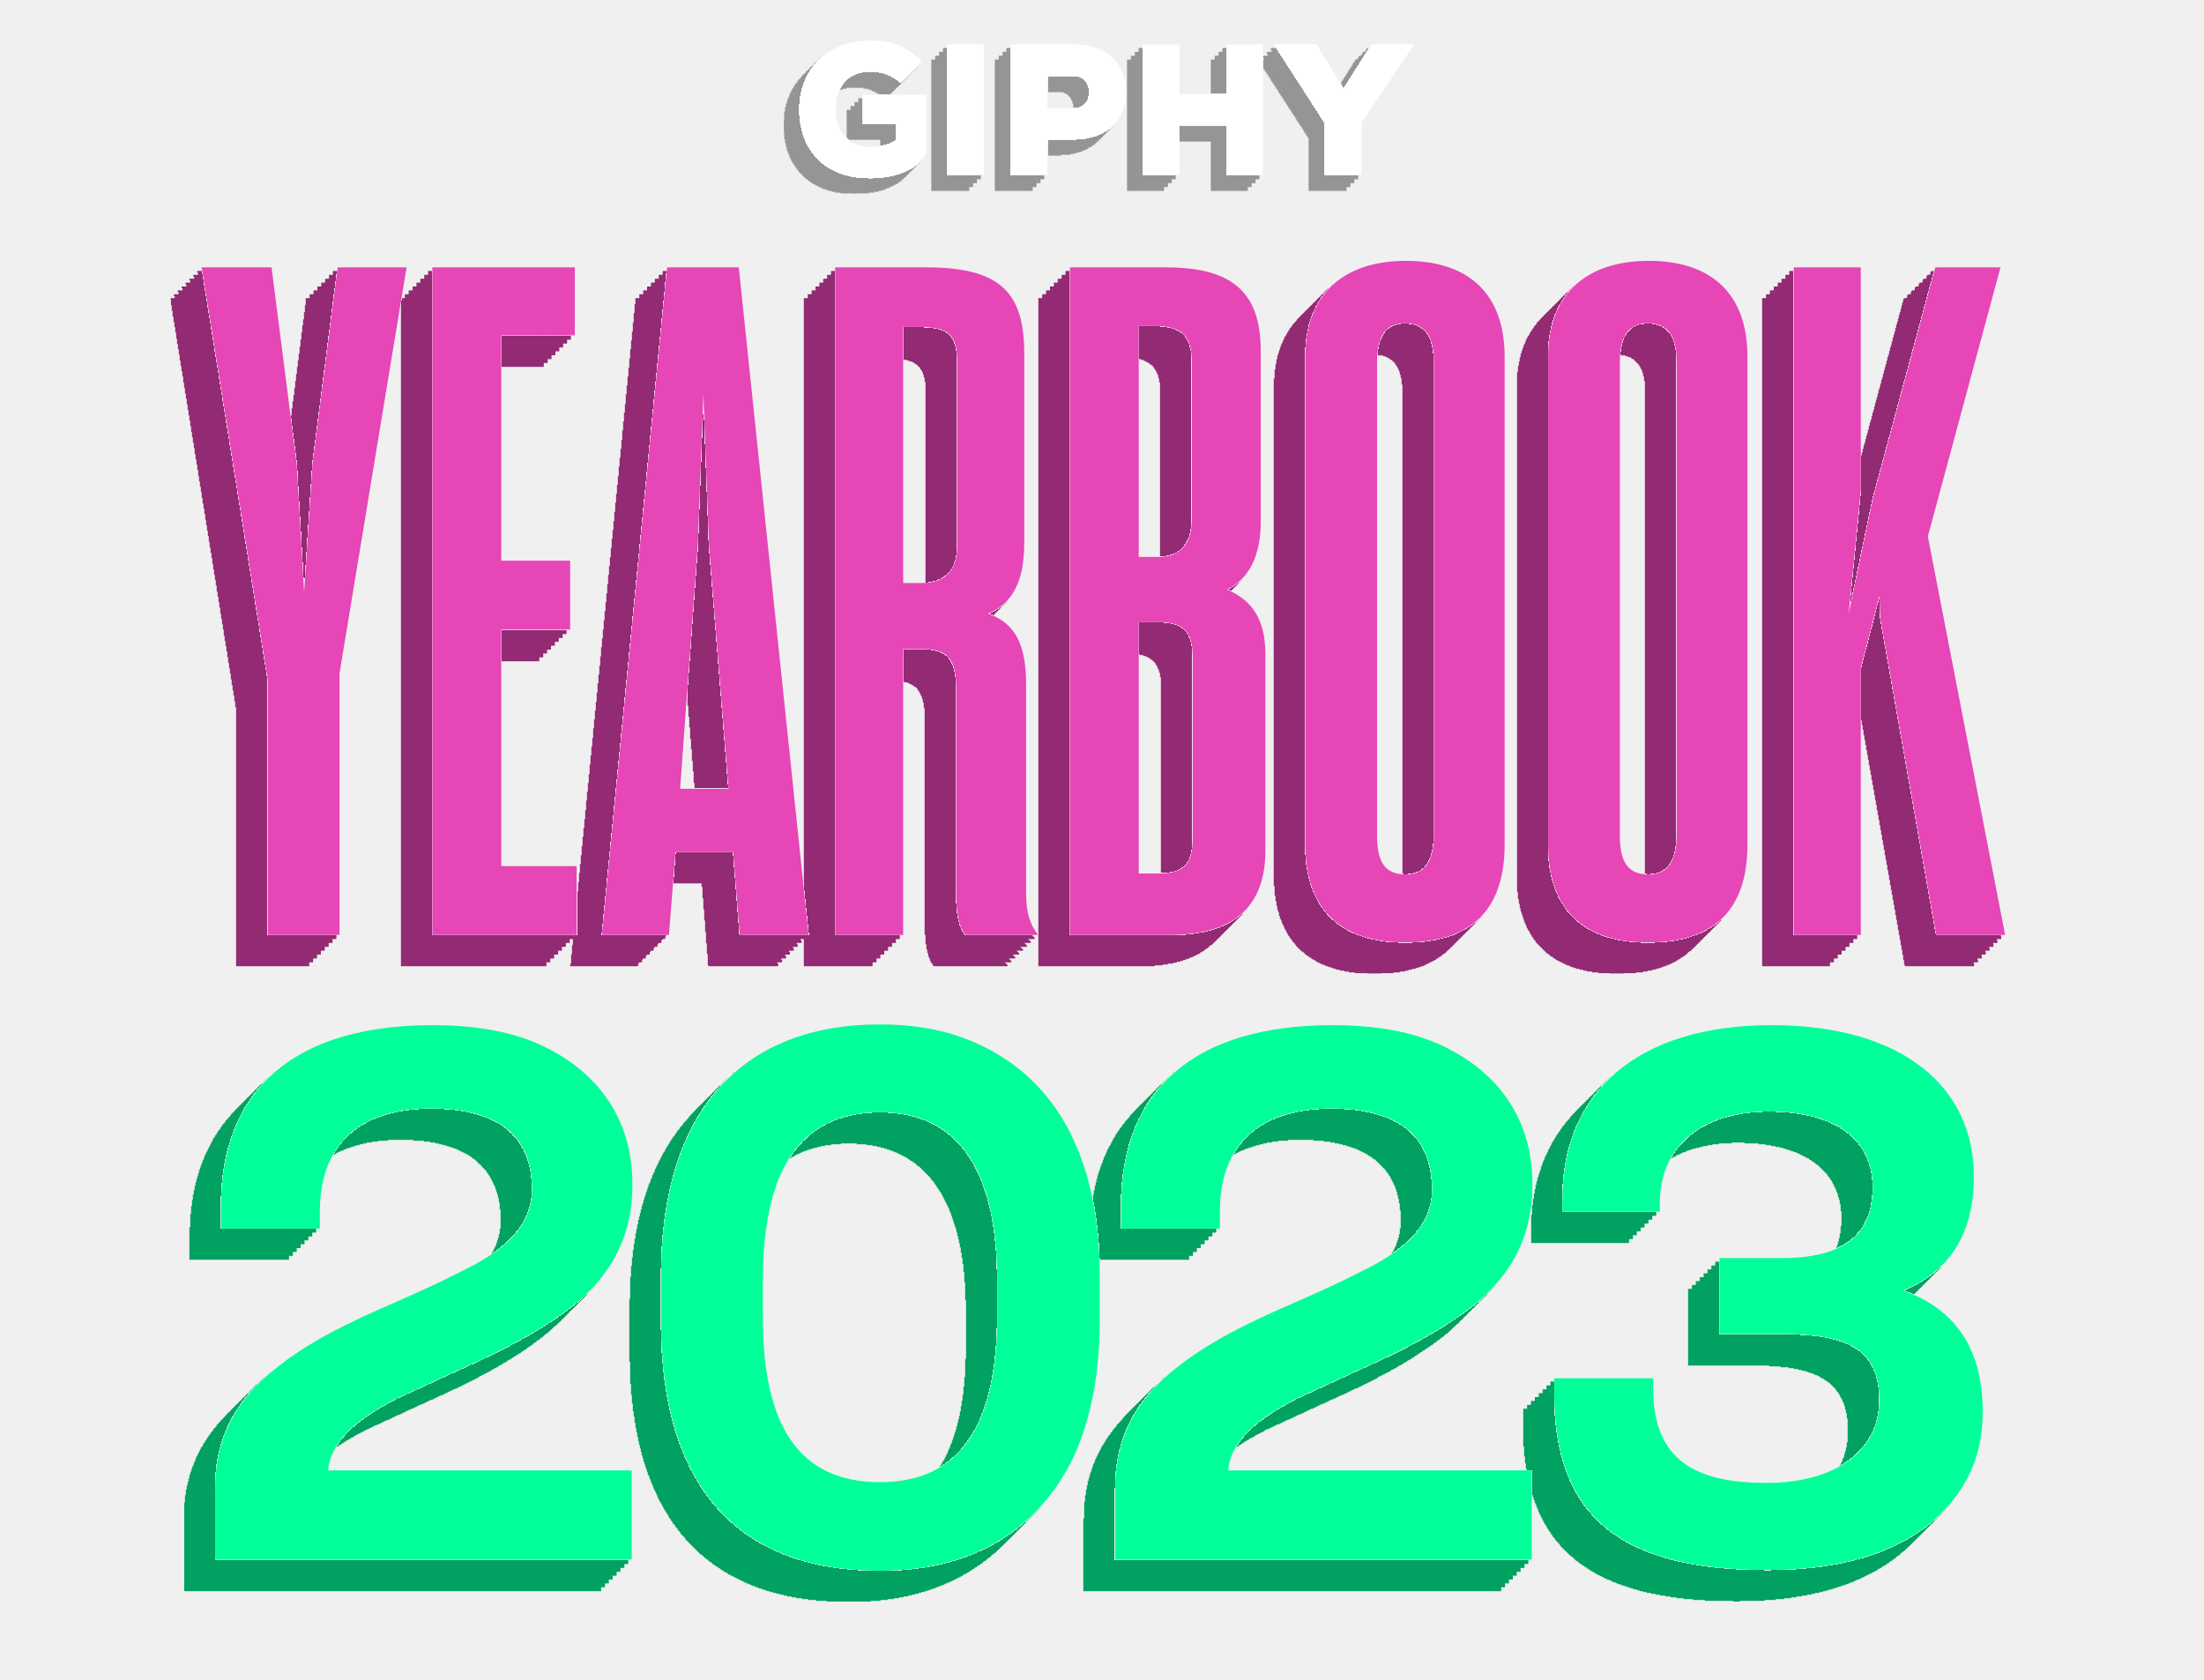
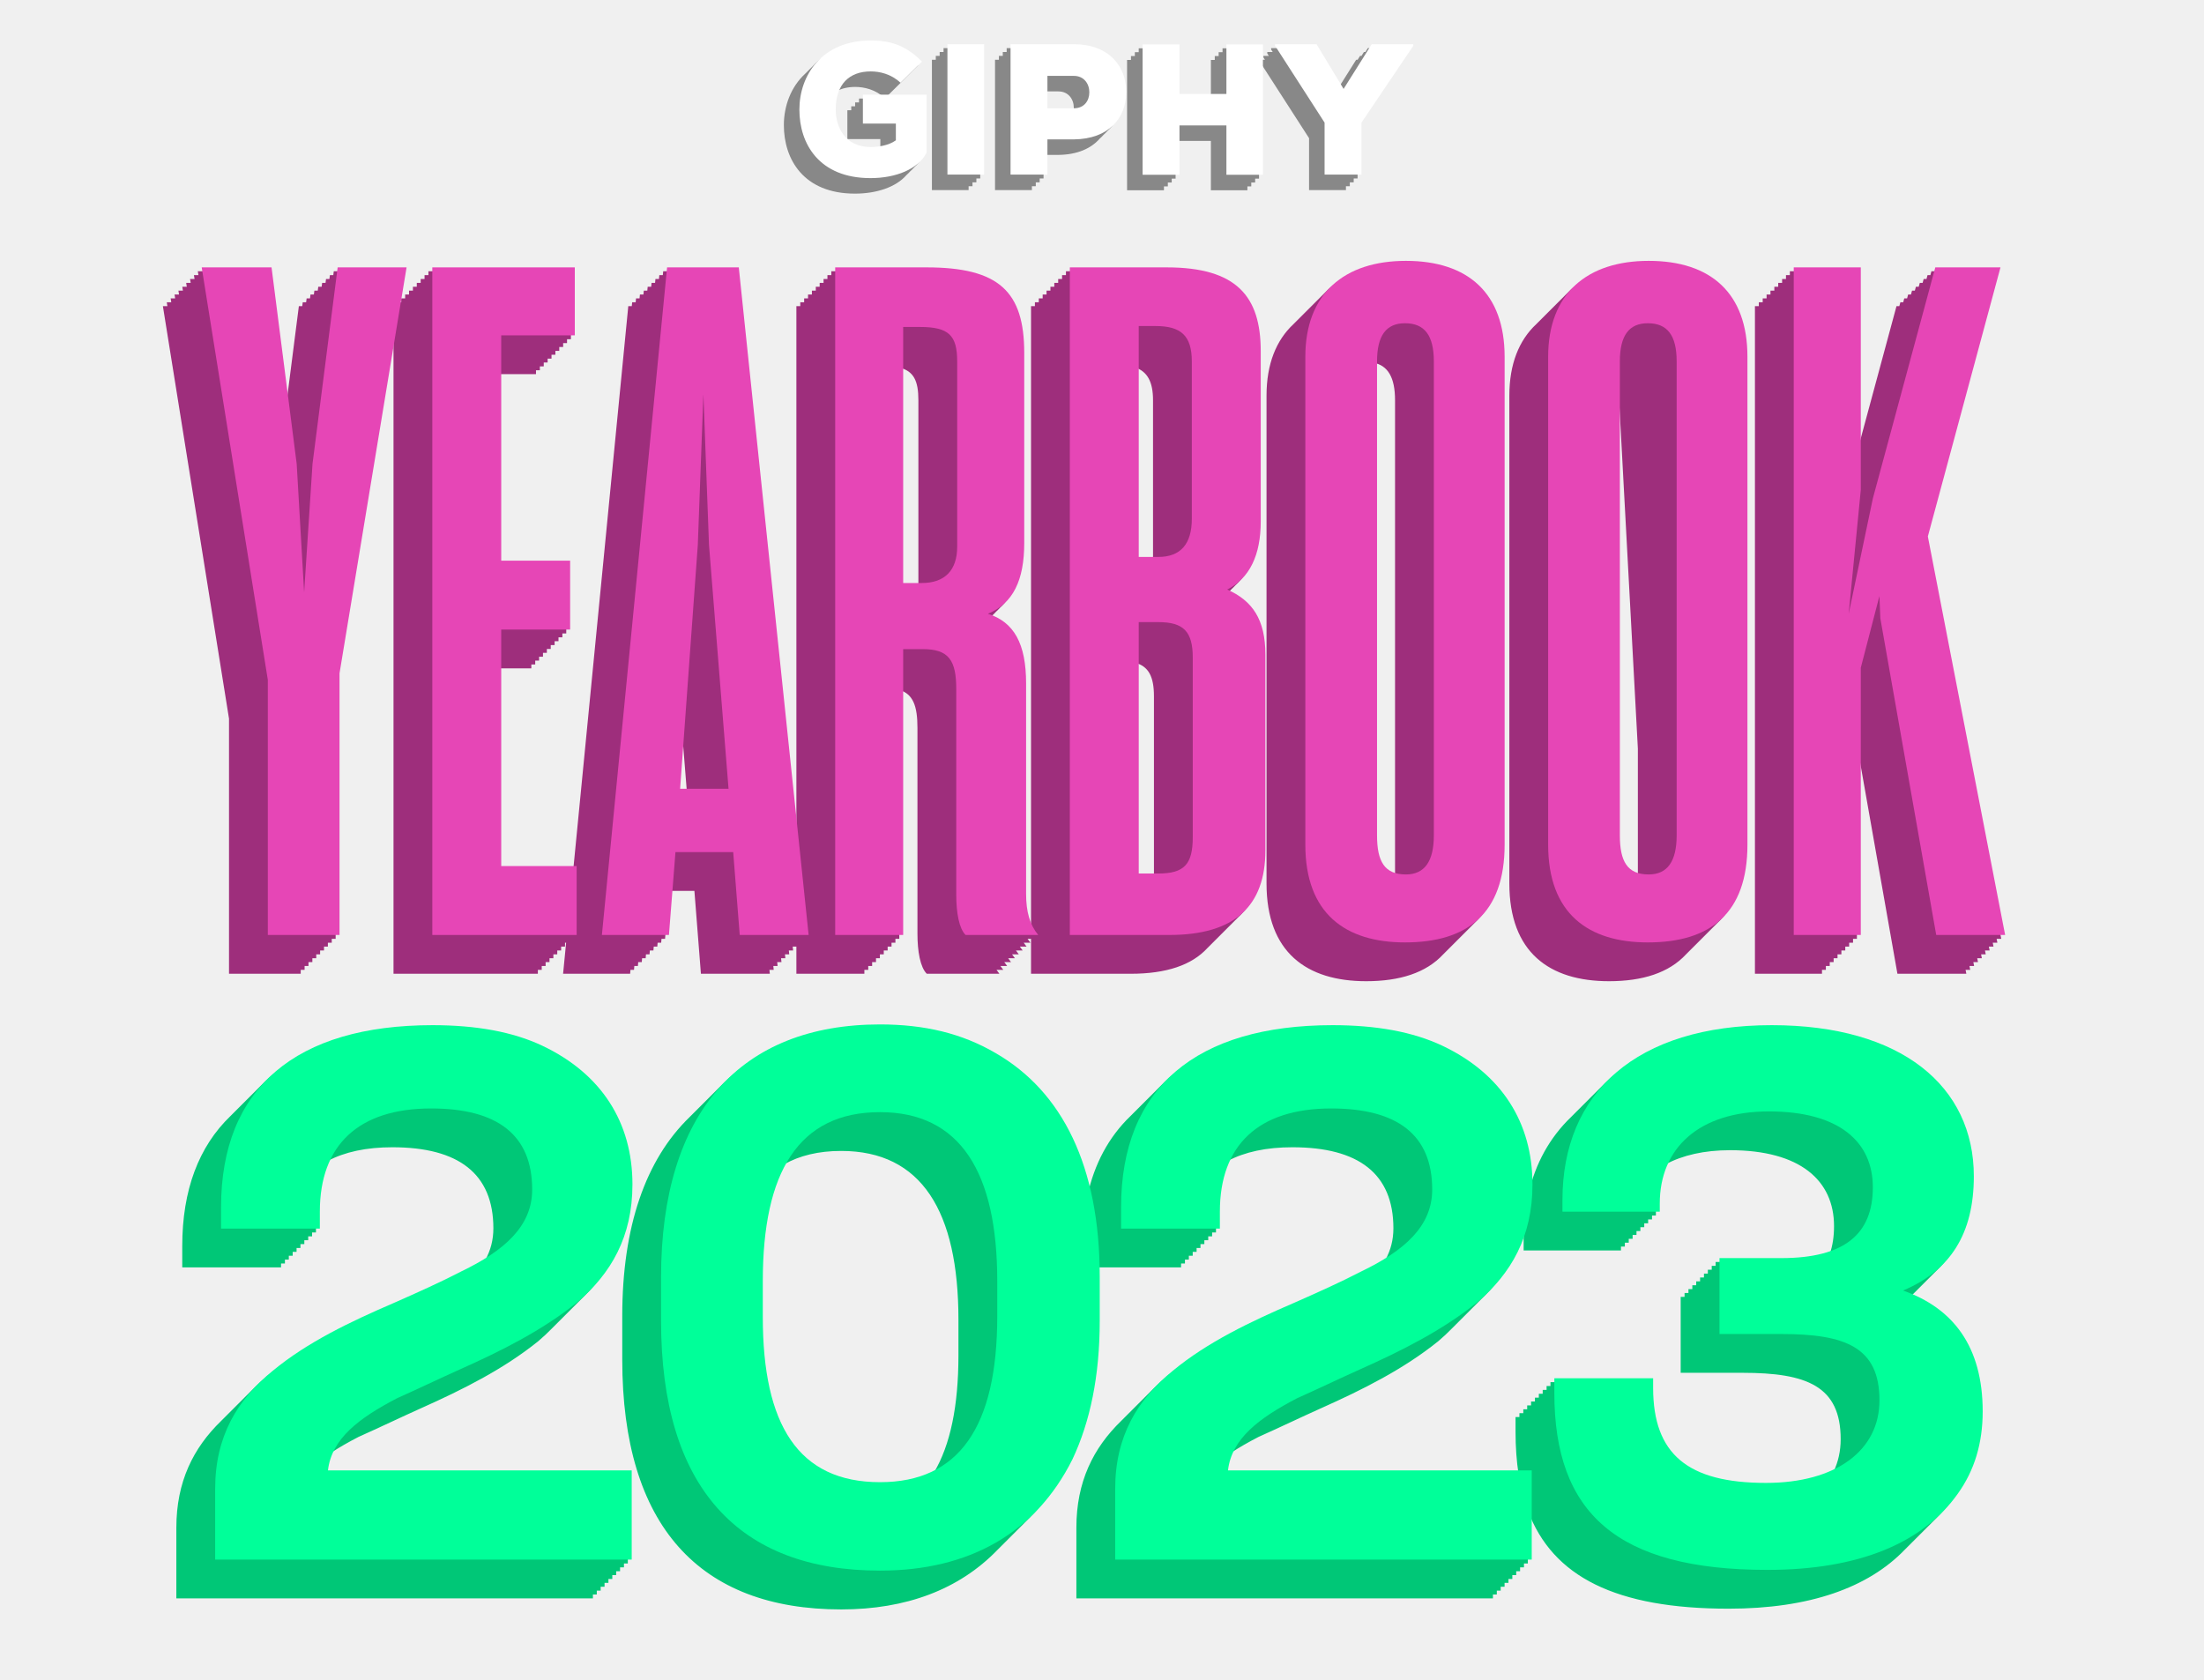
<svg xmlns="http://www.w3.org/2000/svg" width="568" height="433" viewBox="0 0 568 433" fill="none">
-   <g filter="url(#filter0_dddddddd_167_3356)">
-     <path d="M55.449 402H162.799V379.01H84.519C85.469 370.84 92.499 365.52 102.379 360.39C107.509 358.11 113.019 355.45 118.529 352.98C129.169 348.23 139.809 342.91 148.739 335.69C157.479 328.28 162.989 318.78 162.989 305.29C162.989 289.33 155.009 276.79 139.809 269.57C132.209 265.96 122.709 264.25 111.499 264.25C76.349 264.25 56.969 280.4 56.969 311.18V316.69H82.429V312.32C82.429 295.22 92.309 285.72 111.119 285.72C128.219 285.72 137.149 292.56 137.149 306.62C137.149 316.12 129.929 322.39 118.909 327.71C113.399 330.56 107.889 333.03 101.429 335.88C90.409 340.63 79.199 345.95 70.269 353.36C61.149 360.77 55.449 370.27 55.449 383.76V402ZM226.794 404.85C249.784 404.85 266.884 395.16 276.384 376.16C280.944 366.47 283.414 354.69 283.414 340.44V329.04C283.414 300.54 273.724 281.35 256.624 271.47C247.884 266.34 238.194 264.06 226.794 264.06C190.884 264.06 170.364 286.67 170.364 329.23V340.44C170.364 383.38 190.314 404.85 226.794 404.85ZM226.794 382.05C205.704 382.05 196.584 367.23 196.584 339.49V330.18C196.584 302.25 205.704 286.67 226.794 286.67C247.504 286.67 257.004 302.25 257.004 330.18V339.3C257.004 367.8 247.124 382.05 226.794 382.05ZM287.398 402H394.748V379.01H316.468C317.418 370.84 324.448 365.52 334.328 360.39C339.458 358.11 344.968 355.45 350.478 352.98C361.118 348.23 371.758 342.91 380.688 335.69C389.428 328.28 394.938 318.78 394.938 305.29C394.938 289.33 386.958 276.79 371.758 269.57C364.158 265.96 354.658 264.25 343.448 264.25C308.298 264.25 288.918 280.4 288.918 311.18V316.69H314.378V312.32C314.378 295.22 324.258 285.72 343.068 285.72C360.168 285.72 369.098 292.56 369.098 306.62C369.098 316.12 361.878 322.39 350.858 327.71C345.348 330.56 339.838 333.03 333.378 335.88C322.358 340.63 311.148 345.95 302.218 353.36C293.098 360.77 287.398 370.27 287.398 383.76V402ZM455.485 404.66C479.235 404.66 495.575 397.63 504.505 385.09C508.875 379.01 510.965 371.98 510.965 363.81C510.965 347.09 503.365 337.21 490.445 332.65C502.605 327.52 508.685 318.02 508.685 303.2C508.685 280.02 490.065 264.25 456.625 264.25C421.665 264.25 402.665 281.73 402.665 309.28V312.32H427.745V310.23C427.745 295.98 437.815 286.48 455.865 286.48C473.915 286.48 482.655 294.27 482.655 306.05C482.655 318.02 475.435 324.29 459.095 324.29H443.135V343.86H459.095C475.625 343.86 484.365 347.28 484.365 360.96C484.365 373.88 473.155 382.24 455.105 382.24C434.965 382.24 426.035 374.83 426.035 357.73V355.26H400.575V359.06C400.575 390.03 416.725 404.66 455.485 404.66Z" fill="#00FF99" />
-   </g>
-   <g filter="url(#filter1_dddddddd_167_3356)">
-     <path d="M69.02 241H87.5V173.56L104.78 68.92H87.02L80.54 119.56L78.38 152.68L76.46 119.56L69.98 68.92H51.98L69.02 175.24V241ZM148.612 241V223.24H129.172V162.28H146.932V144.52H129.172V86.44H148.132V68.92H111.412V241H148.612ZM188.956 219.64L190.636 241H208.396L190.396 68.92H171.916L155.116 241H172.396L174.076 219.64H188.956ZM175.276 203.32L179.836 140.44L181.276 101.56L182.716 140.44L187.756 203.32H175.276ZM232.76 167.32H237.8C244.52 167.32 246.44 170.2 246.44 177.64V230.68C246.44 235.24 247.16 239.32 248.84 241H267.56C265.4 238.36 264.44 235 264.44 230.44V176.2C264.44 165.88 261.32 160.36 254.6 158.2C261.08 155.56 263.96 149.56 263.96 139.96V91C263.96 75.16 257.48 68.92 238.76 68.92H215.24V241H232.76V167.32ZM232.76 84.28H237.08C244.52 84.28 246.68 86.44 246.68 93.16V140.92C246.68 146.92 243.56 150.28 237.56 150.28H232.76V84.28ZM275.709 241H301.389C318.189 241 326.109 233.56 326.109 219.16V168.76C326.109 159.64 322.749 154.84 316.269 151.96C322.029 149.08 324.909 143.08 324.909 134.44V90.52C324.909 76.36 318.669 68.92 300.669 68.92H275.709V241ZM293.469 84.04H297.789C304.269 84.04 307.149 86.44 307.149 93.16V133.72C307.149 140.2 304.269 143.56 298.509 143.56H293.469V84.04ZM293.469 160.36H298.509C304.989 160.36 307.389 162.76 307.389 169.48V215.8C307.389 222.76 305.229 225.16 298.509 225.16H293.469V160.36ZM362.081 242.92C378.161 242.92 387.761 235.48 387.761 217.72V91.96C387.761 75.64 378.401 67.24 362.321 67.24C346.481 67.24 336.401 75.64 336.401 91.96V217.72C336.401 235.48 346.721 242.92 362.081 242.92ZM362.321 225.4C356.801 225.4 354.881 222.04 354.881 215.32V93.16C354.881 86.44 357.281 83.32 362.081 83.32C367.121 83.32 369.521 86.44 369.521 93.16V215.32C369.521 222.04 367.121 225.4 362.321 225.4ZM424.659 242.92C440.739 242.92 450.339 235.48 450.339 217.72V91.96C450.339 75.64 440.979 67.24 424.899 67.24C409.059 67.24 398.979 75.64 398.979 91.96V217.72C398.979 235.48 409.299 242.92 424.659 242.92ZM424.899 225.4C419.379 225.4 417.459 222.04 417.459 215.32V93.16C417.459 86.44 419.859 83.32 424.659 83.32C429.699 83.32 432.099 86.44 432.099 93.16V215.32C432.099 222.04 429.699 225.4 424.899 225.4ZM484.351 153.64L484.591 159.4L498.991 241H516.751L496.831 138.28L515.551 68.92H498.751L482.671 128.44L476.431 158.2L479.551 126.28V68.92H462.271V241H479.551V172.12L484.351 153.64Z" fill="#E646B6" />
-   </g>
-   <g filter="url(#filter2_dddd_167_3356)">
-     <path d="M237.597 15.864C233.181 11.4 229.053 10.44 224.397 10.44C211.773 10.44 206.013 19.464 206.013 28.248C206.013 37.032 211.053 45.912 224.349 45.912C230.829 45.912 236.685 43.608 238.797 39.336V24.408H222.381V31.848H230.877V36.168C228.957 37.56 226.173 37.896 224.397 37.896C217.629 37.896 215.373 32.568 215.373 28.248C215.373 21.672 218.925 18.408 224.397 18.408C226.653 18.408 229.629 19.032 232.077 21.336L237.597 15.864ZM253.622 45V11.4H244.166V45H253.622ZM269.935 19.56H276.751C279.343 19.56 280.735 21.576 280.735 23.784C280.735 25.992 279.391 27.912 276.751 27.912H269.935V19.56ZM276.751 35.928C285.727 35.832 290.239 30.504 290.239 23.64C290.239 17.064 285.775 11.4 276.751 11.4H260.431V45H269.935V35.928H276.751ZM325.471 45.048V11.448H316.063V24.216H303.967V11.448H294.463V45.048H303.967V32.328H316.063V45.048H325.471ZM339.299 11.4H328.595V11.784L341.363 31.608V45H350.867V31.608L364.211 11.832V11.4H353.507L346.259 22.92L339.299 11.4Z" fill="white" />
-   </g>
-   <defs>
-     <filter id="filter0_dddddddd_167_3356" x="47.449" y="264.06" width="463.516" height="148.79" filterUnits="userSpaceOnUse" color-interpolation-filters="sRGB">
-       <feFlood flood-opacity="0" result="BackgroundImageFix" />
-       <feColorMatrix in="SourceAlpha" type="matrix" values="0 0 0 0 0 0 0 0 0 0 0 0 0 0 0 0 0 0 127 0" result="hardAlpha" />
-       <feOffset dx="-1" dy="1" />
-       <feComposite in2="hardAlpha" operator="out" />
-       <feColorMatrix type="matrix" values="0 0 0 0 0 0 0 0 0 0.633 0 0 0 0 0.38 0 0 0 1 0" />
-       <feBlend mode="normal" in2="BackgroundImageFix" result="effect1_dropShadow_167_3356" />
-       <feColorMatrix in="SourceAlpha" type="matrix" values="0 0 0 0 0 0 0 0 0 0 0 0 0 0 0 0 0 0 127 0" result="hardAlpha" />
-       <feOffset dx="-2" dy="2" />
-       <feComposite in2="hardAlpha" operator="out" />
-       <feColorMatrix type="matrix" values="0 0 0 0 0 0 0 0 0 0.633 0 0 0 0 0.38 0 0 0 1 0" />
-       <feBlend mode="normal" in2="effect1_dropShadow_167_3356" result="effect2_dropShadow_167_3356" />
-       <feColorMatrix in="SourceAlpha" type="matrix" values="0 0 0 0 0 0 0 0 0 0 0 0 0 0 0 0 0 0 127 0" result="hardAlpha" />
-       <feOffset dx="-3" dy="3" />
-       <feComposite in2="hardAlpha" operator="out" />
-       <feColorMatrix type="matrix" values="0 0 0 0 0 0 0 0 0 0.633 0 0 0 0 0.38 0 0 0 1 0" />
-       <feBlend mode="normal" in2="effect2_dropShadow_167_3356" result="effect3_dropShadow_167_3356" />
-       <feColorMatrix in="SourceAlpha" type="matrix" values="0 0 0 0 0 0 0 0 0 0 0 0 0 0 0 0 0 0 127 0" result="hardAlpha" />
-       <feOffset dx="-4" dy="4" />
-       <feComposite in2="hardAlpha" operator="out" />
-       <feColorMatrix type="matrix" values="0 0 0 0 0 0 0 0 0 0.633 0 0 0 0 0.38 0 0 0 1 0" />
-       <feBlend mode="normal" in2="effect3_dropShadow_167_3356" result="effect4_dropShadow_167_3356" />
-       <feColorMatrix in="SourceAlpha" type="matrix" values="0 0 0 0 0 0 0 0 0 0 0 0 0 0 0 0 0 0 127 0" result="hardAlpha" />
-       <feOffset dx="-5" dy="5" />
-       <feComposite in2="hardAlpha" operator="out" />
-       <feColorMatrix type="matrix" values="0 0 0 0 0 0 0 0 0 0.633 0 0 0 0 0.38 0 0 0 1 0" />
-       <feBlend mode="normal" in2="effect4_dropShadow_167_3356" result="effect5_dropShadow_167_3356" />
-       <feColorMatrix in="SourceAlpha" type="matrix" values="0 0 0 0 0 0 0 0 0 0 0 0 0 0 0 0 0 0 127 0" result="hardAlpha" />
-       <feOffset dx="-6" dy="6" />
-       <feComposite in2="hardAlpha" operator="out" />
-       <feColorMatrix type="matrix" values="0 0 0 0 0 0 0 0 0 0.633 0 0 0 0 0.38 0 0 0 1 0" />
-       <feBlend mode="normal" in2="effect5_dropShadow_167_3356" result="effect6_dropShadow_167_3356" />
-       <feColorMatrix in="SourceAlpha" type="matrix" values="0 0 0 0 0 0 0 0 0 0 0 0 0 0 0 0 0 0 127 0" result="hardAlpha" />
-       <feOffset dx="-7" dy="7" />
-       <feComposite in2="hardAlpha" operator="out" />
-       <feColorMatrix type="matrix" values="0 0 0 0 0 0 0 0 0 0.633 0 0 0 0 0.38 0 0 0 1 0" />
-       <feBlend mode="normal" in2="effect6_dropShadow_167_3356" result="effect7_dropShadow_167_3356" />
-       <feColorMatrix in="SourceAlpha" type="matrix" values="0 0 0 0 0 0 0 0 0 0 0 0 0 0 0 0 0 0 127 0" result="hardAlpha" />
-       <feOffset dx="-8" dy="8" />
-       <feComposite in2="hardAlpha" operator="out" />
-       <feColorMatrix type="matrix" values="0 0 0 0 0 0 0 0 0 0.633 0 0 0 0 0.38 0 0 0 1 0" />
-       <feBlend mode="normal" in2="effect7_dropShadow_167_3356" result="effect8_dropShadow_167_3356" />
-       <feBlend mode="normal" in="SourceGraphic" in2="effect8_dropShadow_167_3356" result="shape" />
-     </filter>
-     <filter id="filter1_dddddddd_167_3356" x="43.98" y="67.24" width="472.771" height="183.68" filterUnits="userSpaceOnUse" color-interpolation-filters="sRGB">
-       <feFlood flood-opacity="0" result="BackgroundImageFix" />
-       <feColorMatrix in="SourceAlpha" type="matrix" values="0 0 0 0 0 0 0 0 0 0 0 0 0 0 0 0 0 0 127 0" result="hardAlpha" />
-       <feOffset dx="-1" dy="1" />
-       <feComposite in2="hardAlpha" operator="out" />
-       <feColorMatrix type="matrix" values="0 0 0 0 0.571 0 0 0 0 0.169 0 0 0 0 0.45 0 0 0 1 0" />
-       <feBlend mode="normal" in2="BackgroundImageFix" result="effect1_dropShadow_167_3356" />
-       <feColorMatrix in="SourceAlpha" type="matrix" values="0 0 0 0 0 0 0 0 0 0 0 0 0 0 0 0 0 0 127 0" result="hardAlpha" />
-       <feOffset dx="-2" dy="2" />
-       <feComposite in2="hardAlpha" operator="out" />
-       <feColorMatrix type="matrix" values="0 0 0 0 0.571 0 0 0 0 0.169 0 0 0 0 0.45 0 0 0 1 0" />
-       <feBlend mode="normal" in2="effect1_dropShadow_167_3356" result="effect2_dropShadow_167_3356" />
-       <feColorMatrix in="SourceAlpha" type="matrix" values="0 0 0 0 0 0 0 0 0 0 0 0 0 0 0 0 0 0 127 0" result="hardAlpha" />
-       <feOffset dx="-3" dy="3" />
-       <feComposite in2="hardAlpha" operator="out" />
-       <feColorMatrix type="matrix" values="0 0 0 0 0.571 0 0 0 0 0.169 0 0 0 0 0.45 0 0 0 1 0" />
-       <feBlend mode="normal" in2="effect2_dropShadow_167_3356" result="effect3_dropShadow_167_3356" />
-       <feColorMatrix in="SourceAlpha" type="matrix" values="0 0 0 0 0 0 0 0 0 0 0 0 0 0 0 0 0 0 127 0" result="hardAlpha" />
-       <feOffset dx="-4" dy="4" />
-       <feComposite in2="hardAlpha" operator="out" />
-       <feColorMatrix type="matrix" values="0 0 0 0 0.571 0 0 0 0 0.169 0 0 0 0 0.45 0 0 0 1 0" />
-       <feBlend mode="normal" in2="effect3_dropShadow_167_3356" result="effect4_dropShadow_167_3356" />
-       <feColorMatrix in="SourceAlpha" type="matrix" values="0 0 0 0 0 0 0 0 0 0 0 0 0 0 0 0 0 0 127 0" result="hardAlpha" />
-       <feOffset dx="-5" dy="5" />
-       <feComposite in2="hardAlpha" operator="out" />
-       <feColorMatrix type="matrix" values="0 0 0 0 0.571 0 0 0 0 0.169 0 0 0 0 0.45 0 0 0 1 0" />
-       <feBlend mode="normal" in2="effect4_dropShadow_167_3356" result="effect5_dropShadow_167_3356" />
-       <feColorMatrix in="SourceAlpha" type="matrix" values="0 0 0 0 0 0 0 0 0 0 0 0 0 0 0 0 0 0 127 0" result="hardAlpha" />
-       <feOffset dx="-6" dy="6" />
-       <feComposite in2="hardAlpha" operator="out" />
-       <feColorMatrix type="matrix" values="0 0 0 0 0.571 0 0 0 0 0.169 0 0 0 0 0.45 0 0 0 1 0" />
-       <feBlend mode="normal" in2="effect5_dropShadow_167_3356" result="effect6_dropShadow_167_3356" />
-       <feColorMatrix in="SourceAlpha" type="matrix" values="0 0 0 0 0 0 0 0 0 0 0 0 0 0 0 0 0 0 127 0" result="hardAlpha" />
-       <feOffset dx="-7" dy="7" />
-       <feComposite in2="hardAlpha" operator="out" />
-       <feColorMatrix type="matrix" values="0 0 0 0 0.571 0 0 0 0 0.169 0 0 0 0 0.45 0 0 0 1 0" />
-       <feBlend mode="normal" in2="effect6_dropShadow_167_3356" result="effect7_dropShadow_167_3356" />
-       <feColorMatrix in="SourceAlpha" type="matrix" values="0 0 0 0 0 0 0 0 0 0 0 0 0 0 0 0 0 0 127 0" result="hardAlpha" />
-       <feOffset dx="-8" dy="8" />
-       <feComposite in2="hardAlpha" operator="out" />
-       <feColorMatrix type="matrix" values="0 0 0 0 0.571 0 0 0 0 0.169 0 0 0 0 0.45 0 0 0 1 0" />
-       <feBlend mode="normal" in2="effect7_dropShadow_167_3356" result="effect8_dropShadow_167_3356" />
-       <feBlend mode="normal" in="SourceGraphic" in2="effect8_dropShadow_167_3356" result="shape" />
-     </filter>
-     <filter id="filter2_dddd_167_3356" x="202.012" y="10.44" width="162.198" height="39.472" filterUnits="userSpaceOnUse" color-interpolation-filters="sRGB">
-       <feFlood flood-opacity="0" result="BackgroundImageFix" />
-       <feColorMatrix in="SourceAlpha" type="matrix" values="0 0 0 0 0 0 0 0 0 0 0 0 0 0 0 0 0 0 127 0" result="hardAlpha" />
-       <feOffset dx="-1" dy="1" />
-       <feComposite in2="hardAlpha" operator="out" />
-       <feColorMatrix type="matrix" values="0 0 0 0 0.584 0 0 0 0 0.584 0 0 0 0 0.584 0 0 0 1 0" />
-       <feBlend mode="normal" in2="BackgroundImageFix" result="effect1_dropShadow_167_3356" />
-       <feColorMatrix in="SourceAlpha" type="matrix" values="0 0 0 0 0 0 0 0 0 0 0 0 0 0 0 0 0 0 127 0" result="hardAlpha" />
-       <feOffset dx="-2" dy="2" />
-       <feComposite in2="hardAlpha" operator="out" />
-       <feColorMatrix type="matrix" values="0 0 0 0 0.584 0 0 0 0 0.584 0 0 0 0 0.584 0 0 0 1 0" />
-       <feBlend mode="normal" in2="effect1_dropShadow_167_3356" result="effect2_dropShadow_167_3356" />
-       <feColorMatrix in="SourceAlpha" type="matrix" values="0 0 0 0 0 0 0 0 0 0 0 0 0 0 0 0 0 0 127 0" result="hardAlpha" />
-       <feOffset dx="-3" dy="3" />
-       <feComposite in2="hardAlpha" operator="out" />
-       <feColorMatrix type="matrix" values="0 0 0 0 0.584 0 0 0 0 0.584 0 0 0 0 0.584 0 0 0 1 0" />
-       <feBlend mode="normal" in2="effect2_dropShadow_167_3356" result="effect3_dropShadow_167_3356" />
-       <feColorMatrix in="SourceAlpha" type="matrix" values="0 0 0 0 0 0 0 0 0 0 0 0 0 0 0 0 0 0 127 0" result="hardAlpha" />
-       <feOffset dx="-4" dy="4" />
-       <feComposite in2="hardAlpha" operator="out" />
-       <feColorMatrix type="matrix" values="0 0 0 0 0.583 0 0 0 0 0.583 0 0 0 0 0.583 0 0 0 1 0" />
-       <feBlend mode="normal" in2="effect3_dropShadow_167_3356" result="effect4_dropShadow_167_3356" />
-       <feBlend mode="normal" in="SourceGraphic" in2="effect4_dropShadow_167_3356" result="shape" />
-     </filter>
-   </defs>
+   <path fill-rule="evenodd" clip-rule="evenodd" d="M264.984 391.585C269.088 387.601 272.569 382.789 275.384 377.16C279.944 367.47 282.414 355.69 282.414 341.44V330.04C282.414 328.909 282.398 327.792 282.368 326.69H304.378V325.69H305.378V324.69H306.378V323.69H307.378V322.69H308.378V321.69H309.378V320.69H310.378V319.69H311.378V318.69H312.378V317.69H313.378V313.32C313.378 307.824 314.398 303.114 316.408 299.251C320.799 296.926 326.367 295.72 333.068 295.72C350.168 295.72 359.098 302.56 359.098 316.62C359.098 319.611 358.382 322.282 357.057 324.704C354.905 326.115 352.49 327.439 349.858 328.71C344.348 331.56 338.838 334.03 332.378 336.88C321.358 341.63 310.148 346.95 301.218 354.36C299.689 355.602 298.257 356.902 296.931 358.271C296.591 358.6 296.258 358.933 295.931 359.271C295.591 359.6 295.258 359.933 294.931 360.271C294.591 360.6 294.258 360.933 293.931 361.271C293.592 361.6 293.258 361.933 292.931 362.271C292.592 362.6 292.258 362.933 291.931 363.271C291.591 363.6 291.258 363.933 290.931 364.271C290.591 364.6 290.258 364.933 289.931 365.271C289.591 365.6 289.258 365.933 288.931 366.271C281.749 373.233 277.398 381.973 277.398 393.76V412H384.748V411H385.748V410H386.748V409H387.748V408H388.748V407H389.748V406H390.748V405H391.748V404H392.748V403H393.748V389.367C400.137 406.468 416.481 414.66 445.485 414.66C466.305 414.66 481.43 409.258 490.861 399.478C491.201 399.15 491.534 398.816 491.861 398.478C492.201 398.15 492.534 397.816 492.861 397.478C493.201 397.15 493.534 396.816 493.861 396.478C494.201 396.15 494.534 395.816 494.861 395.478C495.201 395.15 495.534 394.816 495.861 394.478C496.201 394.15 496.535 393.816 496.861 393.478C497.201 393.15 497.534 392.816 497.861 392.478C498.201 392.15 498.534 391.816 498.861 391.478C500.584 389.816 502.132 388.018 503.505 386.09C507.875 380.01 509.965 372.98 509.965 364.81C509.965 349.206 503.346 339.56 491.962 334.635L492.023 334.57C492.367 334.245 492.7 333.912 493.023 333.57C493.367 333.245 493.7 332.912 494.023 332.57C494.367 332.245 494.7 331.911 495.023 331.57C495.367 331.245 495.7 330.911 496.023 330.57C496.367 330.245 496.7 329.911 497.023 329.57C497.367 329.245 497.7 328.911 498.023 328.57C498.367 328.245 498.7 327.912 499.023 327.57C504.798 322.099 507.685 314.413 507.685 304.2C507.685 281.02 489.065 265.25 455.625 265.25C436.332 265.25 421.9 270.573 412.839 279.975C412.499 280.303 412.165 280.637 411.839 280.975C411.499 281.303 411.166 281.636 410.839 281.975C410.499 282.303 410.166 282.636 409.839 282.975C409.499 283.303 409.165 283.636 408.839 283.975C408.499 284.303 408.165 284.637 407.839 284.975C407.499 285.303 407.165 285.636 406.839 285.975C406.499 286.303 406.166 286.636 405.839 286.975C405.499 287.303 405.166 287.636 404.839 287.975C399.375 293.242 395.702 299.888 393.918 307.672C393.931 307.216 393.938 306.755 393.938 306.29C393.938 290.33 385.958 277.79 370.758 270.57C363.158 266.96 353.658 265.25 342.448 265.25C323.087 265.25 308.511 270.15 299.322 279.695C298.982 280.022 298.649 280.356 298.322 280.695C297.982 281.022 297.649 281.355 297.322 281.695C296.982 282.022 296.649 282.356 296.322 282.695C295.982 283.022 295.649 283.356 295.322 283.695C294.982 284.022 294.649 284.356 294.322 284.695C293.982 285.022 293.649 285.356 293.322 285.695C292.982 286.022 292.649 286.356 292.322 286.695C291.982 287.022 291.649 287.356 291.322 287.695C285.772 293.038 282.026 299.947 280.203 308.371C276.434 291.562 267.956 279.595 255.624 272.47C246.884 267.34 237.194 265.06 225.794 265.06C208.787 265.06 195.232 270.131 185.673 279.991C185.335 280.319 185.002 280.653 184.673 280.992C184.335 281.319 184.002 281.652 183.673 281.991C183.335 282.319 183.002 282.653 182.673 282.992C182.335 283.319 182.002 283.653 181.673 283.992C181.335 284.319 181.002 284.653 180.673 284.991C180.335 285.319 180.002 285.653 179.673 285.992C179.335 286.319 179.002 286.653 178.673 286.991C178.335 287.319 178.002 287.653 177.673 287.992C166.407 298.912 160.364 316.133 160.364 339.23V350.44C160.364 393.38 180.314 414.85 216.794 414.85C233.533 414.85 247.149 409.713 256.984 399.585C257.321 399.258 257.654 398.924 257.984 398.585C258.321 398.258 258.654 397.924 258.984 397.585C259.321 397.258 259.654 396.924 259.984 396.585C260.321 396.258 260.654 395.924 260.984 395.585C261.321 395.258 261.654 394.924 261.983 394.586C262.321 394.258 262.654 393.924 262.984 393.585C263.321 393.258 263.654 392.924 263.984 392.586C264.321 392.258 264.654 391.924 264.984 391.585ZM317.192 374.519C319.335 373.098 321.733 371.737 324.328 370.39C326.98 369.211 329.733 367.931 332.536 366.628L332.537 366.628C335.155 365.41 337.816 364.173 340.478 362.98C351.118 358.23 361.758 352.91 370.688 345.69C371.914 344.65 373.077 343.569 374.17 342.441C374.51 342.112 374.843 341.779 375.17 341.441C375.51 341.112 375.843 340.779 376.171 340.441C376.51 340.112 376.843 339.779 377.17 339.442C377.51 339.112 377.843 338.779 378.171 338.441C378.51 338.112 378.843 337.779 379.17 337.441C379.51 337.112 379.843 336.779 380.17 336.441C380.51 336.112 380.843 335.779 381.17 335.442C381.51 335.112 381.843 334.779 382.17 334.441C387.228 329.536 390.933 323.738 392.727 316.584C392.686 317.472 392.665 318.37 392.665 319.28V322.32H417.745V321.32H418.745V320.32H419.745V319.32H420.745V318.32H421.745V317.32H422.745V316.32H423.745V315.32H424.745V314.32H425.745V313.32H426.745V311.23C426.745 307.087 427.596 303.346 429.247 300.123C433.63 297.774 439.204 296.48 445.865 296.48C463.915 296.48 472.655 304.27 472.655 316.05C472.655 318.711 472.298 321.091 471.564 323.182C468.059 324.58 463.593 325.29 458.095 325.29H442.135V326.29H441.135V327.29H440.135V328.29H439.135V329.29H438.135V330.29H437.135V331.29H436.135V332.29H435.135V333.29H434.135V334.29H433.135V353.86H449.095C465.625 353.86 474.365 357.28 474.365 370.96C474.365 374.006 473.742 376.798 472.554 379.287C467.754 381.835 461.505 383.24 454.105 383.24C433.965 383.24 425.035 375.83 425.035 358.73V356.26H399.575V357.26H398.575V358.26H397.575V359.26H396.575V360.26H395.575V361.26H394.575V362.26H393.575V363.26H392.575V364.26H391.575V365.26H390.575V369.06C390.575 372.969 390.833 376.618 391.36 380.01H315.468C315.699 378.024 316.289 376.207 317.192 374.519ZM195.584 340.49C195.584 368.23 204.704 383.05 225.794 383.05C231.614 383.05 236.578 381.882 240.699 379.546C244.921 372.468 247.004 362.386 247.004 349.3V340.18C247.004 312.25 237.504 296.67 216.794 296.67C210.979 296.67 206.075 297.854 202.02 300.155C197.628 307.499 195.584 317.955 195.584 331.18V340.49ZM64.983 358.271C64.643 358.6 64.31 358.933 63.983 359.271C63.643 359.6 63.31 359.933 62.983 360.271C62.643 360.6 62.31 360.933 61.983 361.271C61.643 361.6 61.31 361.933 60.983 362.271C60.643 362.6 60.31 362.933 59.983 363.271C59.643 363.6 59.31 363.933 58.983 364.271C58.643 364.6 58.31 364.933 57.983 365.271C57.643 365.6 57.31 365.933 56.983 366.271C49.801 373.233 45.449 381.973 45.449 393.76V412H152.799V411H153.799V410H154.799V409H155.799V408H156.799V407H157.799V406H158.799V405H159.799V404H160.799V403H161.799V380.01H83.519C83.75 378.024 84.34 376.207 85.243 374.519C87.386 373.098 89.784 371.737 92.379 370.39C95.031 369.211 97.784 367.931 100.587 366.628L100.587 366.628L100.587 366.628L100.588 366.628L100.59 366.627C103.208 365.41 105.869 364.173 108.529 362.98C119.169 358.23 129.809 352.91 138.739 345.69C139.966 344.65 141.129 343.569 142.222 342.441C142.561 342.112 142.895 341.779 143.222 341.441C143.561 341.112 143.895 340.779 144.222 340.441C144.561 340.112 144.895 339.779 145.222 339.441C145.561 339.112 145.895 338.779 146.222 338.441C146.561 338.112 146.895 337.779 147.222 337.441C147.561 337.112 147.895 336.779 148.222 336.441C148.561 336.112 148.895 335.779 149.222 335.441C149.561 335.112 149.895 334.779 150.222 334.441C157.51 327.373 161.989 318.453 161.989 306.29C161.989 290.33 154.009 277.79 138.809 270.57C131.209 266.96 121.709 265.25 110.499 265.25C91.139 265.25 76.562 270.15 67.374 279.695C67.034 280.022 66.7 280.356 66.374 280.695C66.034 281.022 65.7 281.356 65.374 281.695C65.034 282.022 64.7 282.356 64.374 282.695C64.034 283.022 63.7 283.356 63.374 283.695C63.033 284.022 62.7 284.356 62.374 284.695C62.033 285.022 61.7 285.356 61.374 285.695C61.033 286.022 60.7 286.356 60.374 286.695C60.033 287.022 59.7 287.356 59.374 287.695C51.228 295.537 46.969 306.751 46.969 321.18V326.69H72.429V325.69H73.429V324.69H74.429V323.69H75.429V322.69H76.429V321.69H77.429V320.69H78.429V319.69H79.429V318.69H80.429V317.69H81.429V313.32C81.429 307.824 82.45 303.114 84.459 299.251C88.85 296.926 94.418 295.72 101.119 295.72C118.219 295.72 127.149 302.56 127.149 316.62C127.149 319.611 126.433 322.282 125.108 324.704C122.957 326.115 120.541 327.439 117.909 328.71C112.399 331.56 106.889 334.03 100.429 336.88C89.409 341.63 78.199 346.95 69.269 354.36C67.741 355.602 66.308 356.902 64.983 358.271Z" fill="#00C777" />
+   <path d="M55.449 402H162.799V379.01H84.519C85.469 370.84 92.499 365.52 102.379 360.39C107.509 358.11 113.019 355.45 118.529 352.98C129.169 348.23 139.809 342.91 148.739 335.69C157.479 328.28 162.989 318.78 162.989 305.29C162.989 289.33 155.009 276.79 139.809 269.57C132.209 265.96 122.709 264.25 111.499 264.25C76.349 264.25 56.969 280.4 56.969 311.18V316.69H82.429V312.32C82.429 295.22 92.309 285.72 111.119 285.72C128.219 285.72 137.149 292.56 137.149 306.62C137.149 316.12 129.929 322.39 118.909 327.71C113.399 330.56 107.889 333.03 101.429 335.88C90.409 340.63 79.199 345.95 70.269 353.36C61.149 360.77 55.449 370.27 55.449 383.76V402Z" fill="#00FF99" />
+   <path d="M226.794 404.85C249.784 404.85 266.884 395.16 276.384 376.16C280.944 366.47 283.414 354.69 283.414 340.44V329.04C283.414 300.54 273.724 281.35 256.624 271.47C247.884 266.34 238.194 264.06 226.794 264.06C190.884 264.06 170.364 286.67 170.364 329.23V340.44C170.364 383.38 190.314 404.85 226.794 404.85ZM226.794 382.05C205.704 382.05 196.584 367.23 196.584 339.49V330.18C196.584 302.25 205.704 286.67 226.794 286.67C247.504 286.67 257.004 302.25 257.004 330.18V339.3C257.004 367.8 247.124 382.05 226.794 382.05Z" fill="#00FF99" />
+   <path d="M287.398 402H394.748V379.01H316.468C317.418 370.84 324.448 365.52 334.328 360.39C339.458 358.11 344.968 355.45 350.478 352.98C361.118 348.23 371.758 342.91 380.688 335.69C389.428 328.28 394.938 318.78 394.938 305.29C394.938 289.33 386.958 276.79 371.758 269.57C364.158 265.96 354.658 264.25 343.448 264.25C308.298 264.25 288.918 280.4 288.918 311.18V316.69H314.378V312.32C314.378 295.22 324.258 285.72 343.068 285.72C360.168 285.72 369.098 292.56 369.098 306.62C369.098 316.12 361.878 322.39 350.858 327.71C345.348 330.56 339.838 333.03 333.378 335.88C322.358 340.63 311.148 345.95 302.218 353.36C293.098 360.77 287.398 370.27 287.398 383.76V402Z" fill="#00FF99" />
+   <path d="M455.485 404.66C479.235 404.66 495.575 397.63 504.505 385.09C508.875 379.01 510.965 371.98 510.965 363.81C510.965 347.09 503.365 337.21 490.445 332.65C502.605 327.52 508.685 318.02 508.685 303.2C508.685 280.02 490.065 264.25 456.625 264.25C421.665 264.25 402.665 281.73 402.665 309.28V312.32H427.745V310.23C427.745 295.98 437.815 286.48 455.865 286.48C473.915 286.48 482.655 294.27 482.655 306.05C482.655 318.02 475.435 324.29 459.095 324.29H443.135V343.86H459.095C475.625 343.86 484.365 347.28 484.365 360.96C484.365 373.88 473.155 382.24 455.105 382.24C434.965 382.24 426.035 374.83 426.035 357.73V355.26H400.575V359.06C400.575 390.03 416.725 404.66 455.485 404.66Z" fill="#00FF99" />
+   <path fill-rule="evenodd" clip-rule="evenodd" d="M379.946 237.984C384.359 233.905 386.761 227.603 386.761 218.72V92.96C386.761 76.64 377.401 68.24 361.321 68.24C352.742 68.24 345.852 70.704 341.339 75.555C340.994 75.877 340.66 76.21 340.339 76.556C339.994 76.877 339.66 77.21 339.339 77.555C338.994 77.877 338.66 78.21 338.339 78.556C337.994 78.877 337.66 79.21 337.339 79.556C336.994 79.877 336.66 80.21 336.339 80.555C335.994 80.877 335.66 81.21 335.339 81.556C334.994 81.877 334.66 82.21 334.339 82.555C333.994 82.877 333.66 83.21 333.339 83.556C328.89 87.695 326.401 93.85 326.401 101.96V227.72C326.401 245.48 336.721 252.92 352.081 252.92C360.748 252.92 367.532 250.759 371.946 245.984C372.292 245.665 372.625 245.332 372.946 244.984C373.292 244.665 373.625 244.332 373.946 243.984C374.292 243.665 374.625 243.332 374.946 242.984C375.292 242.665 375.625 242.332 375.946 241.984C376.292 241.665 376.625 241.332 376.946 240.984C377.292 240.665 377.625 240.332 377.946 239.984C378.292 239.665 378.625 239.331 378.946 238.984C379.292 238.665 379.625 238.331 379.946 237.984ZM359.504 226.258C359.515 225.953 359.521 225.64 359.521 225.32V103.16C359.521 97.301 357.697 94.179 353.889 93.475C353.883 93.699 353.881 93.927 353.881 94.16V216.32C353.881 222.242 355.372 225.555 359.504 226.258ZM51.14 70.92H49.98L50.14 71.92H48.98L49.14 72.92H47.98L48.14 73.92H46.98L47.14 74.92H45.98L46.14 75.92H44.98L45.14 76.92H43.98L44.14 77.92H42.98L43.14 78.92H41.98L59.02 185.24V251H77.5V250H78.5V249H79.5V248H80.5V247H81.5V246H82.5V245H83.5V244H84.5V243H85.5V242H86.5V174.56L101.412 84.26V251H138.612V250H139.612V249H140.612V248H141.612V247H142.612V246H143.612V245H144.612V244H145.612V243H145.897L145.116 251H162.396L162.475 250H163.396L163.475 249H164.396L164.475 248H165.396L165.475 247H166.396L166.475 246H167.396L167.475 245H168.396L168.475 244H169.396L169.475 243H170.396L170.475 242H171.396L172.368 229.64H178.956L180.636 251H198.396L198.292 250H199.396L199.292 249H200.396L200.292 248H201.396L201.292 247H202.396L202.292 246H203.396L203.292 245H204.396L204.292 244H205.24V251H222.76V250H223.76V249H224.76V248H225.76V247H226.76V246H227.76V245H228.76V244H229.76V243H230.76V242H231.76V177.813C235.312 178.914 236.44 181.938 236.44 187.64V240.68C236.44 245.24 237.16 249.32 238.84 251H257.56C257.296 250.678 257.05 250.345 256.822 250H258.56C258.296 249.678 258.05 249.345 257.822 249H259.56C259.296 248.678 259.05 248.345 258.822 248H260.56C260.296 247.678 260.05 247.345 259.822 247H261.56C261.296 246.678 261.05 246.345 260.822 246H262.56C262.296 245.678 262.05 245.345 261.822 245H263.56C263.296 244.678 263.05 244.345 262.822 244H264.56C264.296 243.678 264.05 243.345 263.822 243H265.56C265.296 242.678 265.05 242.345 264.822 242H265.709V251H291.389C300.605 251 307.149 248.761 311.179 244.362C311.528 244.042 311.861 243.709 312.179 243.362C312.528 243.042 312.861 242.709 313.179 242.362C313.528 242.042 313.861 241.709 314.179 241.362C314.528 241.042 314.861 240.709 315.179 240.362C315.528 240.042 315.861 239.709 316.179 239.362C316.528 239.042 316.861 238.709 317.179 238.362C317.528 238.042 317.861 237.709 318.179 237.362C318.528 237.042 318.861 236.709 319.179 236.362C323.171 232.703 325.109 227.283 325.109 220.16V169.76C325.109 160.98 321.995 156.204 315.981 153.291C316.137 153.134 316.289 152.974 316.437 152.81C316.787 152.494 317.12 152.161 317.437 151.81C317.787 151.494 318.12 151.161 318.437 150.81C322.085 147.52 323.909 142.316 323.909 135.44V91.52C323.909 77.36 317.669 69.92 299.669 69.92H274.709V70.92H273.709V71.92H272.709V72.92H271.709V73.92H270.709V74.92H269.709V75.92H268.709V76.92H267.709V77.92H266.709V78.92H265.709V240.826C264.146 238.378 263.44 235.35 263.44 231.44V177.2C263.44 167.493 260.679 162.032 254.759 159.62C255.081 159.327 255.388 159.018 255.679 158.693C256.031 158.378 256.364 158.045 256.679 157.693C257.031 157.378 257.364 157.045 257.679 156.693C261.304 153.448 262.96 148.239 262.96 140.96V92C262.96 76.16 256.48 69.92 237.76 69.92H214.24V70.92H213.24V71.92H212.24V72.92H211.24V73.92H210.24V74.92H209.24V75.92H208.24V76.92H207.24V77.92H206.24V78.92H205.24V221.386L189.396 69.92H170.916L170.819 70.92H169.916L169.819 71.92H168.916L168.819 72.92H167.916L167.819 73.92H166.916L166.819 74.92H165.916L165.819 75.92H164.916L164.819 76.92H163.916L163.819 77.92H162.916L162.819 78.92H161.916L147.612 225.438V224.24H128.172V172.28H136.932V171.28H137.932V170.28H138.932V169.28H139.932V168.28H140.932V167.28H141.932V166.28H142.932V165.28H143.932V164.28H144.932V163.28H145.932V145.52H128.172V96.44H138.132V95.44H139.132V94.44H140.132V93.44H141.132V92.44H142.132V91.44H143.132V90.44H144.132V89.44H145.132V88.44H146.132V87.44H147.132V69.92H110.412V70.92H109.412V71.92H108.412V72.92H107.412V73.92H106.412V74.92H105.412V75.92H104.412V76.92H103.412V77.92H102.459L103.78 69.92H86.02L85.892 70.92H85.02L84.892 71.92H84.02L83.892 72.92H83.02L82.892 73.92H82.02L81.892 74.92H81.02L80.892 75.92H80.02L79.892 76.92H79.02L78.892 77.92H78.02L77.892 78.92H77.02L73.576 105.836L68.98 69.92H50.98L51.14 70.92ZM102.412 78.92V78.205L102.294 78.92H102.412ZM175.587 186.251L174.276 204.32H177.035L175.587 186.251ZM236.676 151.28C236.638 151.28 236.599 151.28 236.56 151.28H231.76V94.733C235.474 95.663 236.68 98.138 236.68 103.16V150.92C236.68 151.041 236.679 151.161 236.676 151.28ZM297.132 144.56C297.143 144.286 297.149 144.006 297.149 143.72V103.16C297.149 98.355 295.676 95.759 292.469 94.669V144.56H297.132ZM297.387 226.16C297.388 226.041 297.389 225.921 297.389 225.8V179.48C297.389 174.361 295.996 171.749 292.469 170.795V226.16H297.387ZM442.524 237.984C446.937 233.905 449.339 227.603 449.339 218.72V92.96C449.339 76.64 439.979 68.24 423.899 68.24C415.32 68.24 408.431 70.704 403.917 75.555C403.572 75.877 403.238 76.21 402.917 76.556C402.572 76.877 402.238 77.21 401.917 77.555C401.572 77.877 401.238 78.21 400.917 78.556C400.572 78.877 400.238 79.21 399.917 79.556C399.572 79.877 399.238 80.21 398.917 80.555C398.572 80.877 398.238 81.21 397.917 81.556C397.572 81.877 397.238 82.21 396.917 82.555C396.572 82.877 396.238 83.21 395.917 83.556C391.468 87.695 388.979 93.85 388.979 101.96V227.72C388.979 245.48 399.299 252.92 414.659 252.92C423.326 252.92 430.111 250.759 434.524 245.984C434.87 245.665 435.203 245.332 435.524 244.984C435.87 244.665 436.203 244.332 436.524 243.984C436.87 243.665 437.203 243.332 437.524 242.984C437.87 242.665 438.203 242.332 438.524 241.984C438.87 241.665 439.203 241.332 439.524 240.984C439.87 240.665 440.203 240.332 440.524 239.984C440.87 239.665 441.203 239.331 441.524 238.984C441.87 238.665 442.203 238.331 442.524 237.984ZM422.099 192.958V225.32C422.099 225.64 422.093 225.953 422.082 226.258C417.95 225.555 416.459 222.242 416.459 216.32V94.16C416.459 93.927 416.462 93.699 416.467 93.475C416.562 93.492 416.655 93.511 416.747 93.532L422.099 192.958ZM461.271 70.92H460.271V71.92H459.271V72.92H458.271V73.92H457.271V74.92H456.271V75.92H455.271V76.92H454.271V77.92H453.271V78.92H452.271V251H469.551V250H470.551V249H471.551V248H472.551V247H473.551V246H474.551V245H475.551V244H476.551V243H477.551V242H478.551V191.84L488.991 251H506.751L506.557 250H507.751L507.557 249H508.751L508.557 248H509.751L509.557 247H510.751L510.557 246H511.751L511.557 245H512.751L512.557 244H513.751L513.557 243H514.751L514.557 242H515.751L495.831 139.28L514.551 69.92H497.751L497.481 70.92H496.751L496.481 71.92H495.751L495.481 72.92H494.751L494.481 73.92H493.751L493.481 74.92H492.751L492.481 75.92H491.751L491.481 76.92H490.751L490.481 77.92H489.751L489.481 78.92H488.751L478.551 116.675V69.92H461.271V70.92Z" fill="#9E2E7C" />
+   <path d="M69.02 241H87.5V173.56L104.78 68.92H87.02L80.54 119.56L78.38 152.68L76.46 119.56L69.98 68.92H51.98L69.02 175.24V241Z" fill="#E646B6" />
+   <path d="M148.612 241V223.24H129.172V162.28H146.932V144.52H129.172V86.44H148.132V68.92H111.412V241H148.612Z" fill="#E646B6" />
+   <path d="M188.956 219.64L190.636 241H208.396L190.396 68.92H171.916L155.116 241H172.396L174.076 219.64H188.956ZM175.276 203.32L179.836 140.44L181.276 101.56L182.716 140.44L187.756 203.32H175.276Z" fill="#E646B6" />
+   <path d="M232.76 167.32H237.8C244.52 167.32 246.44 170.2 246.44 177.64V230.68C246.44 235.24 247.16 239.32 248.84 241H267.56C265.4 238.36 264.44 235 264.44 230.44V176.2C264.44 165.88 261.32 160.36 254.6 158.2C261.08 155.56 263.96 149.56 263.96 139.96V91C263.96 75.16 257.48 68.92 238.76 68.92H215.24V241H232.76V167.32ZM232.76 84.28H237.08C244.52 84.28 246.68 86.44 246.68 93.16V140.92C246.68 146.92 243.56 150.28 237.56 150.28H232.76V84.28Z" fill="#E646B6" />
+   <path d="M275.709 241H301.389C318.189 241 326.109 233.56 326.109 219.16V168.76C326.109 159.64 322.749 154.84 316.269 151.96C322.029 149.08 324.909 143.08 324.909 134.44V90.52C324.909 76.36 318.669 68.92 300.669 68.92H275.709V241ZM293.469 84.04H297.789C304.269 84.04 307.149 86.44 307.149 93.16V133.72C307.149 140.2 304.269 143.56 298.509 143.56H293.469V84.04ZM293.469 160.36H298.509C304.989 160.36 307.389 162.76 307.389 169.48V215.8C307.389 222.76 305.229 225.16 298.509 225.16H293.469V160.36Z" fill="#E646B6" />
+   <path d="M362.081 242.92C378.161 242.92 387.761 235.48 387.761 217.72V91.96C387.761 75.64 378.401 67.24 362.321 67.24C346.481 67.24 336.401 75.64 336.401 91.96V217.72C336.401 235.48 346.721 242.92 362.081 242.92ZM362.321 225.4C356.801 225.4 354.881 222.04 354.881 215.32V93.16C354.881 86.44 357.281 83.32 362.081 83.32C367.121 83.32 369.521 86.44 369.521 93.16V215.32C369.521 222.04 367.121 225.4 362.321 225.4Z" fill="#E646B6" />
+   <path d="M424.659 242.92C440.739 242.92 450.339 235.48 450.339 217.72V91.96C450.339 75.64 440.979 67.24 424.899 67.24C409.059 67.24 398.979 75.64 398.979 91.96V217.72C398.979 235.48 409.299 242.92 424.659 242.92ZM424.899 225.4C419.379 225.4 417.459 222.04 417.459 215.32V93.16C417.459 86.44 419.859 83.32 424.659 83.32C429.699 83.32 432.099 86.44 432.099 93.16V215.32C432.099 222.04 429.699 225.4 424.899 225.4Z" fill="#E646B6" />
+   <path d="M484.351 153.64L484.591 159.4L498.991 241H516.751L496.831 138.28L515.551 68.92H498.751L482.671 128.44L476.431 158.2L479.551 126.28V68.92H462.271V241H479.551V172.12L484.351 153.64Z" fill="#E646B6" />
+   <path fill-rule="evenodd" clip-rule="evenodd" d="M236.596 16.864C232.18 12.4 228.052 11.44 223.396 11.44C217.146 11.44 212.578 13.652 209.559 16.952C209.209 17.273 208.876 17.606 208.559 17.952C208.209 18.273 207.876 18.606 207.559 18.952C203.798 22.392 202.012 27.358 202.012 32.248C202.012 41.032 207.052 49.912 220.348 49.912C225.85 49.912 230.902 48.251 233.595 45.135C233.956 44.82 234.291 44.487 234.595 44.135C234.956 43.82 235.291 43.487 235.595 43.135C236.526 42.325 237.275 41.391 237.796 40.336V25.408H221.38V26.408H220.38V27.408H219.38V28.408H218.38V35.848H226.876V38.485C225.619 38.797 224.36 38.896 223.396 38.896C216.628 38.896 214.372 33.568 214.372 29.248C214.372 26.909 214.822 24.989 215.647 23.486C216.98 22.767 218.583 22.408 220.396 22.408C222.652 22.408 225.628 23.032 228.076 25.336L233.596 19.864L233.592 19.86L234.596 18.864L234.592 18.86L235.596 17.864C235.595 17.863 235.594 17.861 235.592 17.86L236.596 16.864ZM252.622 46V12.4H243.166V13.4H242.166V14.4H241.166V15.4H240.166V49H249.622V48H250.622V47H251.622V46H252.622ZM276.628 28.835C276.354 28.886 276.062 28.912 275.751 28.912H268.935V23.56H272.751C275.343 23.56 276.735 25.576 276.735 27.784C276.735 28.144 276.7 28.497 276.628 28.835ZM267.935 46H268.935V39.928H272.751C277.632 39.876 281.192 38.277 283.426 35.725C283.784 35.411 284.118 35.077 284.426 34.725C284.784 34.411 285.118 34.077 285.426 33.725C287.966 31.5 289.239 28.287 289.239 24.64C289.239 18.064 284.775 12.4 275.751 12.4H259.431V13.4H258.431V14.4H257.431V15.4H256.431V49H265.935V48H266.935V47H267.935V46ZM324.471 12.448H315.063V13.448H314.063V14.448H313.063V15.448H312.063V25.216H302.967V12.448H293.463V13.448H292.463V14.448H291.463V15.448H290.463V49.048H299.967V48.048H300.967V47.048H301.967V46.048H302.967V36.328H312.063V49.048H321.471V48.048H322.471V47.048H323.471V46.048H324.471V12.448ZM327.595 12.4H338.299L344.714 23.018L349.507 15.4H349.878L350.507 14.4H350.878L351.507 13.4H351.878L352.507 12.4H363.211V12.832L349.867 32.608V46H348.867V47H347.867V48H346.867V49H337.363V35.608L324.595 15.784V15.4H325.991L325.595 14.784V14.4H326.991L326.595 13.784V13.4H327.991L327.595 12.784V12.4Z" fill="#888888" />
+   <path d="M237.596 15.864C233.18 11.4 229.052 10.44 224.396 10.44C211.772 10.44 206.012 19.464 206.012 28.248C206.012 37.032 211.052 45.912 224.348 45.912C230.828 45.912 236.684 43.608 238.796 39.336V24.408H222.38V31.848H230.876V36.168C228.956 37.56 226.172 37.896 224.396 37.896C217.628 37.896 215.372 32.568 215.372 28.248C215.372 21.672 218.924 18.408 224.396 18.408C226.652 18.408 229.628 19.032 232.076 21.336L237.596 15.864Z" fill="white" />
+   <path d="M253.622 45V11.4H244.166V45H253.622Z" fill="white" />
+   <path d="M269.935 19.56H276.751C279.343 19.56 280.735 21.576 280.735 23.784C280.735 25.992 279.391 27.912 276.751 27.912H269.935V19.56ZM276.751 35.928C285.727 35.832 290.239 30.504 290.239 23.64C290.239 17.064 285.775 11.4 276.751 11.4H260.431V45H269.935V35.928H276.751Z" fill="white" />
+   <path d="M325.471 45.048V11.448H316.063V24.216H303.967V11.448H294.463V45.048H303.967V32.328H316.063V45.048H325.471Z" fill="white" />
+   <path d="M339.299 11.4H328.595V11.784L341.363 31.608V45H350.867V31.608L364.211 11.832V11.4H353.507L346.259 22.92L339.299 11.4Z" fill="white" />
</svg>
